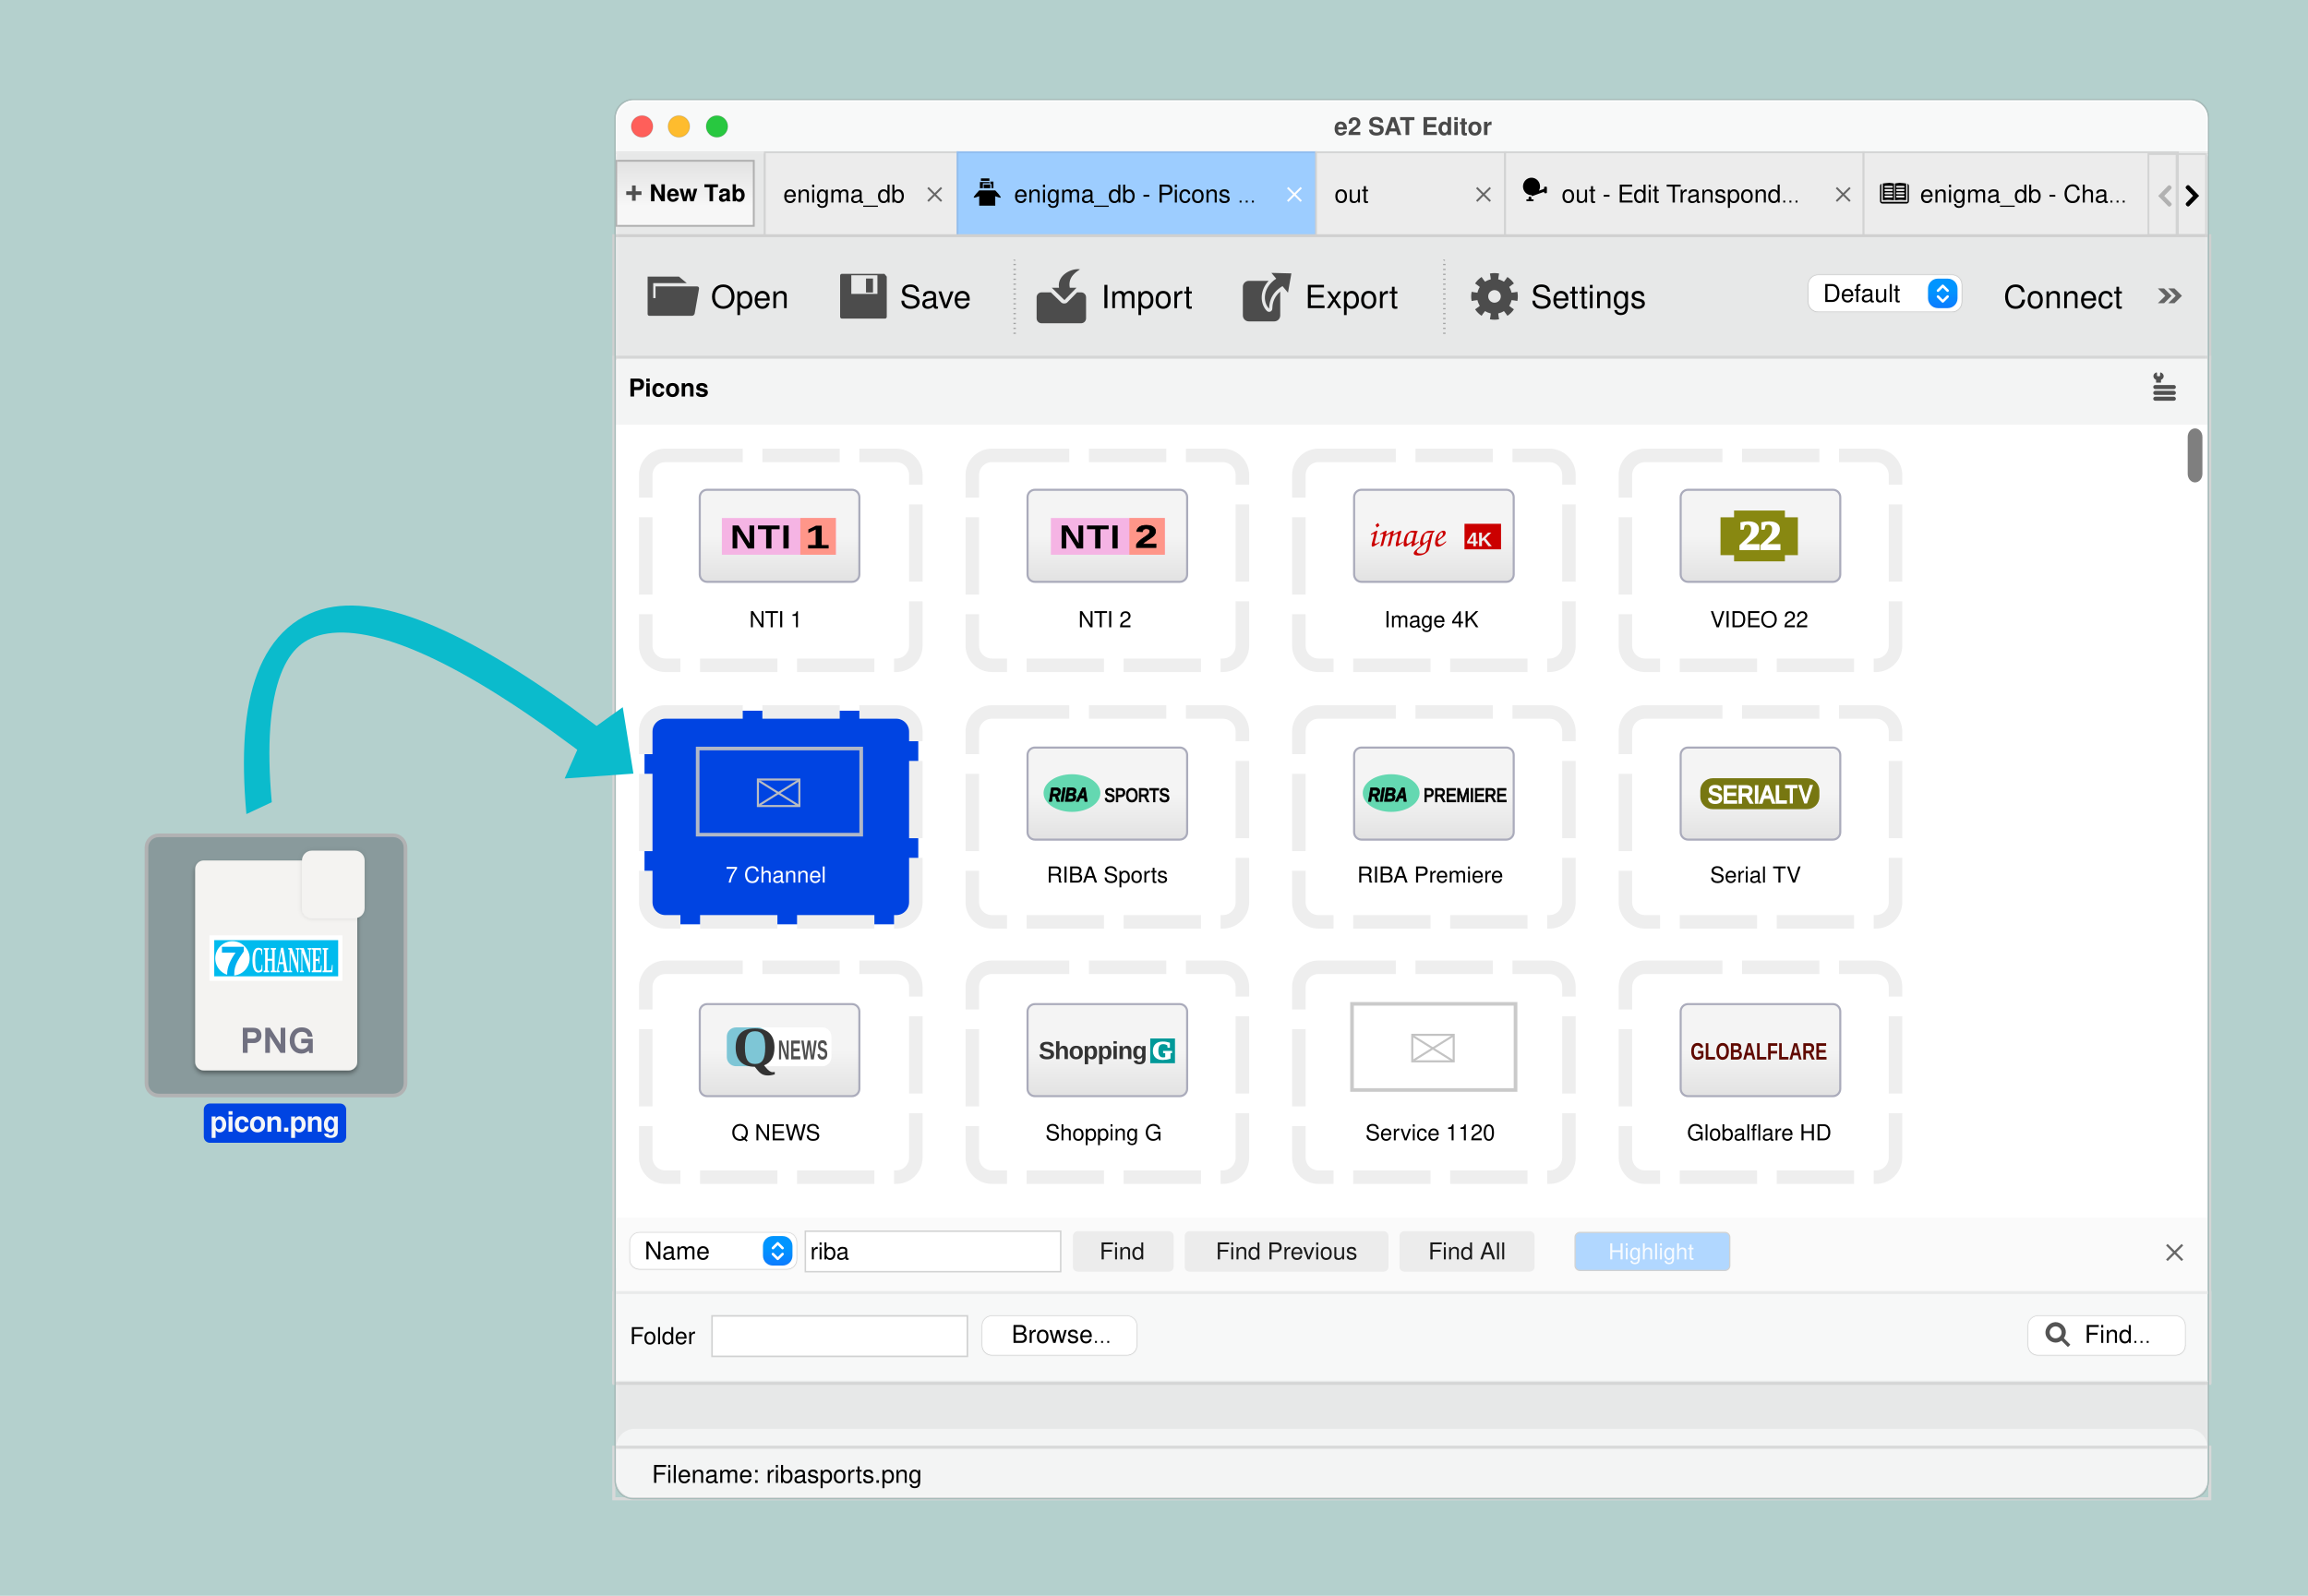
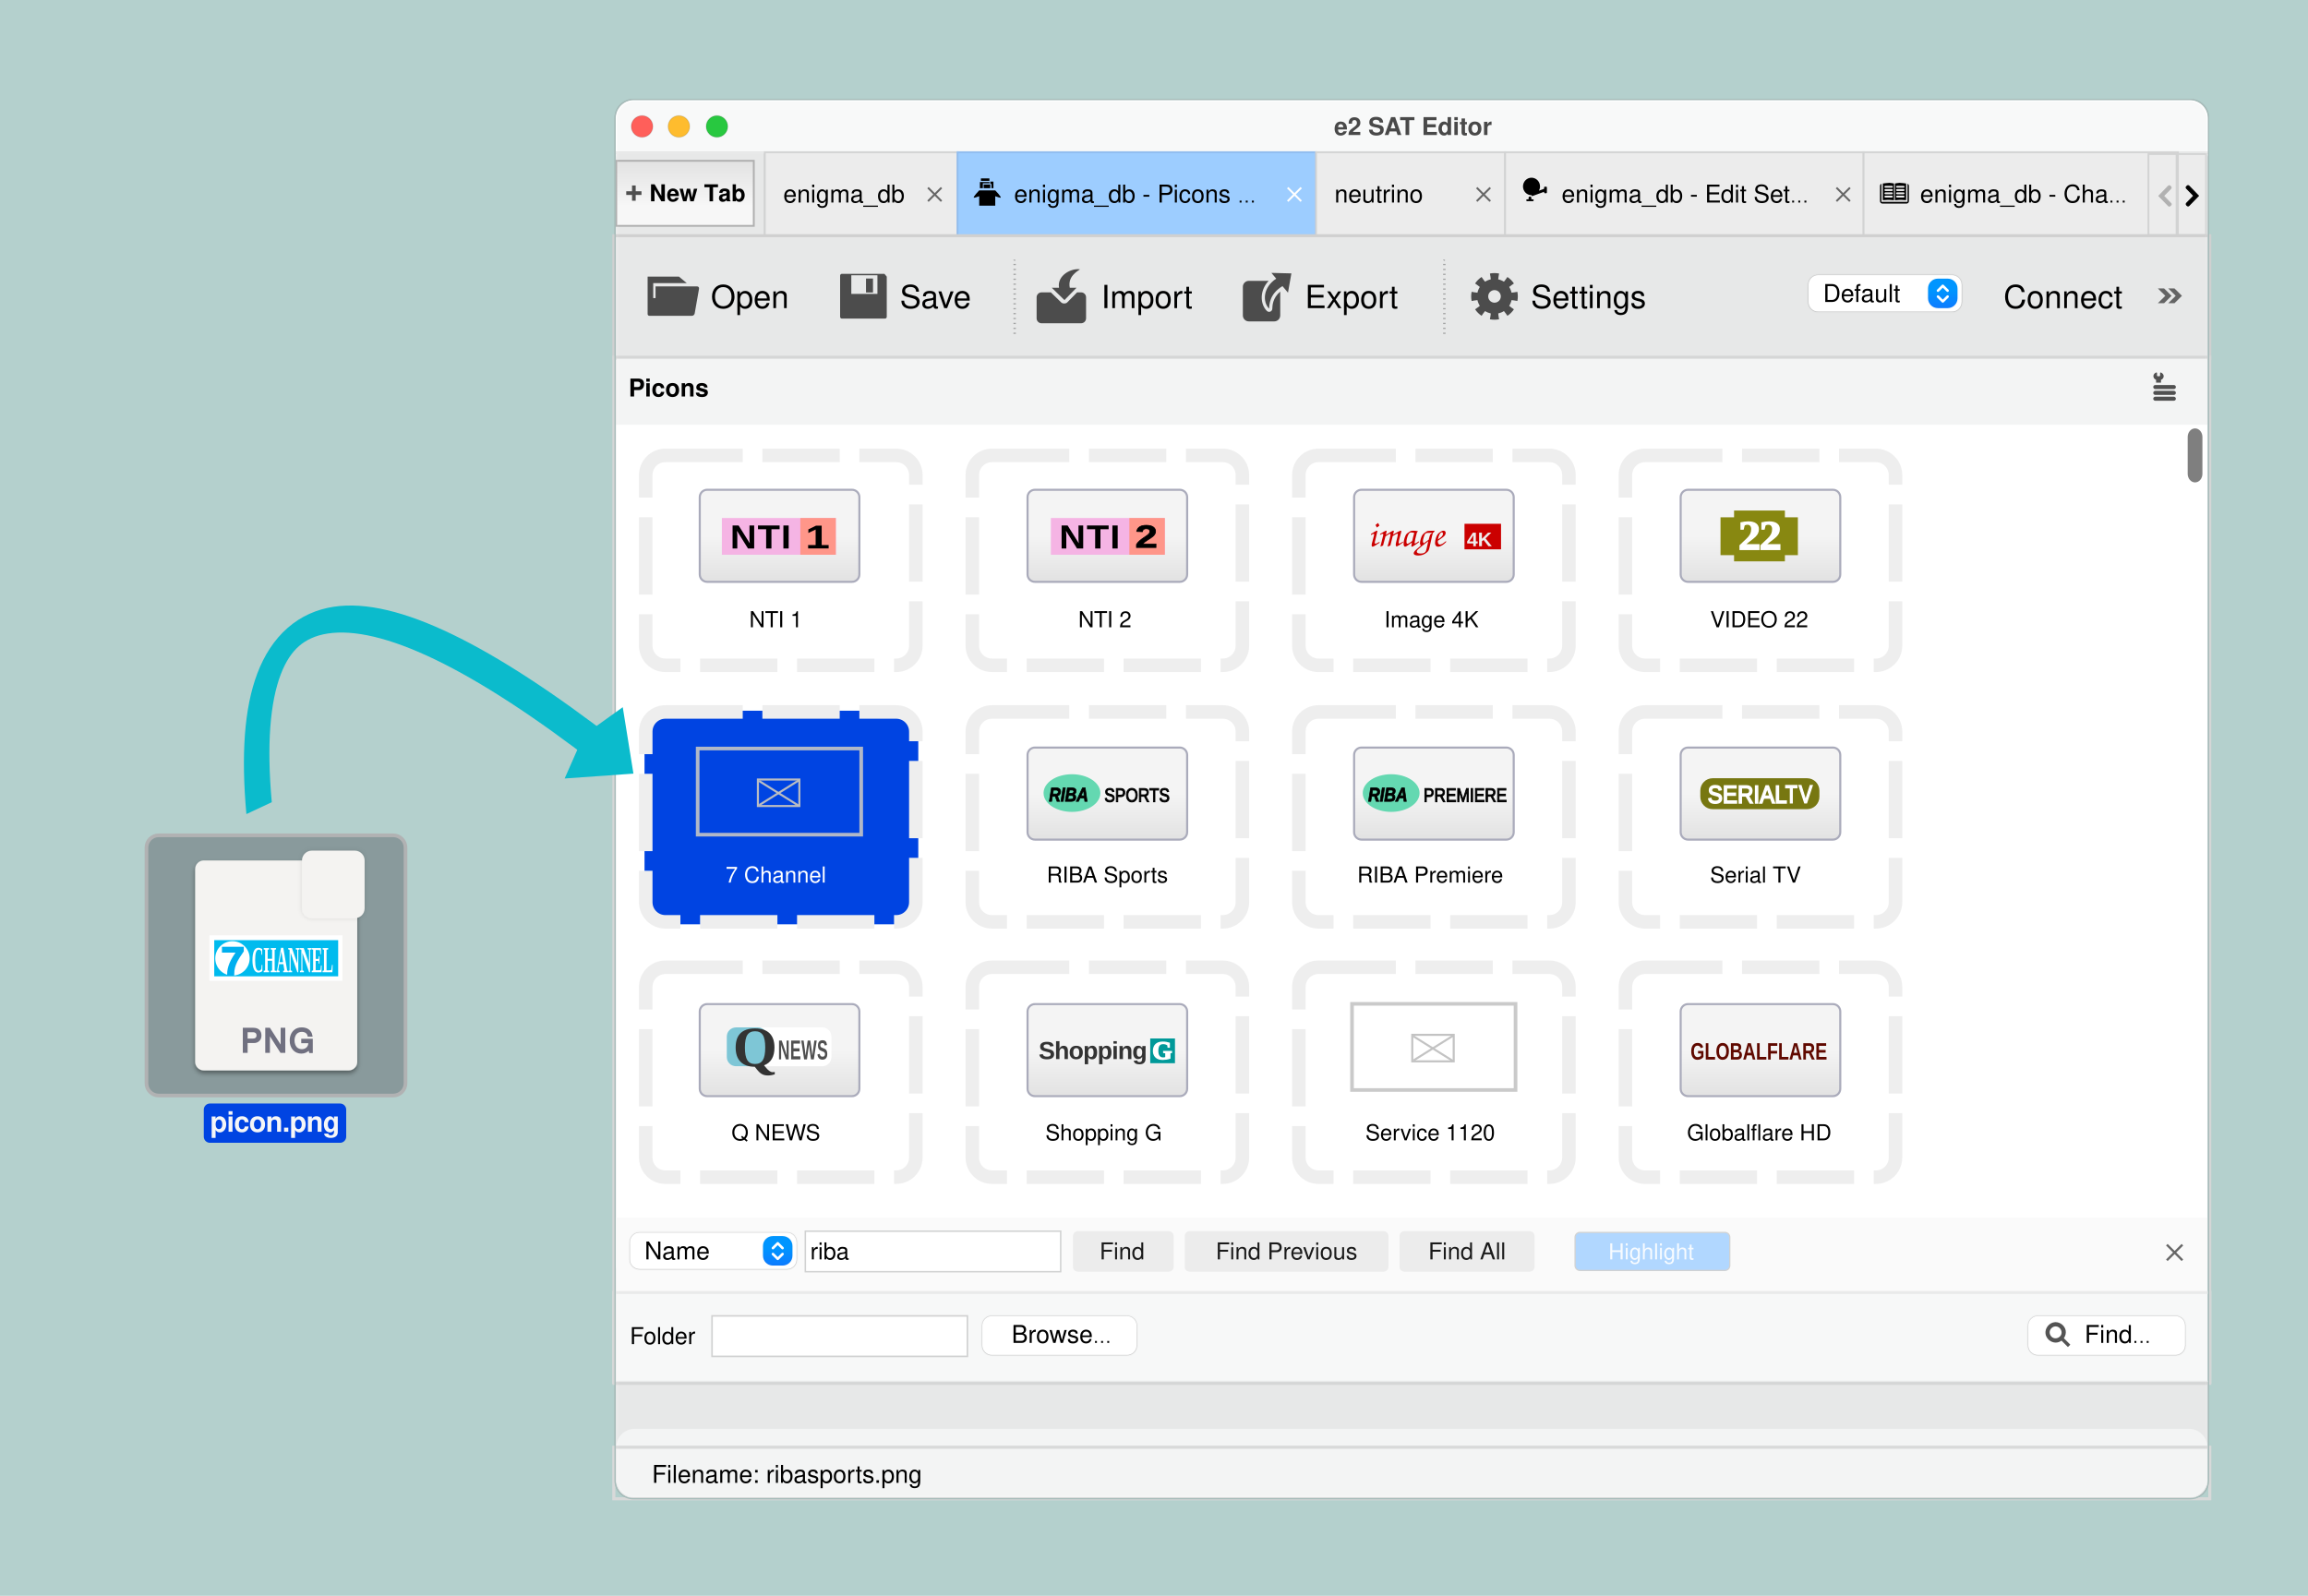
<svg xmlns="http://www.w3.org/2000/svg" viewBox="0 0 1880 1300" style="pointer-events:none;user-select:none">
  <defs>
    <symbol id="aad">
      <path d="M37.75 37.75h18.127v-11.5h-18.127c0 0 0-18.127 0-18.127h-11.5v18.127c0 0-18.127 0-18.127 0v11.5h18.127c0 0 0 18.127 0 18.127h11.5v-18.127z" />
    </symbol>
    <symbol id="cbw">
      <path d="M60 14.973l-3-0.522v35.716c-3.141-0.28-8.021-0.667-11-0.667-0.95 0-2.094 0.039-3.312 0.102-0.962 0.036-2.014 0.106-3.059 0.191-2.678 0.191-5.264 0.428-6.629 0.559v-35.901c0 0 6.61-1.451 9.963-1.451 4 0 14.037 1.451 14.037 1.451l3.001 0.522c1.769 0.819 2.999 2.61 2.999 4.687v32.68c0 2.848-2.312 5.16-5.16 5.16h-51.68c-2.848 0-5.16-2.312-5.16-5.16v-32.68c0-2.077 1.23-3.869 3-4.687l3-0.522c0 0 10.037-1.451 14.037-1.451 3.353 0 9.963 1.451 9.963 1.451v35.901c-1.366-0.131-3.951-0.368-6.629-0.559-1.045-0.085-2.097-0.155-3.059-0.191-1.218-0.063-2.362-0.102-3.312-0.102-2.979 0-7.859 0.387-11 0.667v-35.716l-3 0.522v38.765h56v-38.765zM28.5 42.5c0-1.104-0.896-2-2-2h-14c-1.104 0-2 0.896-2 2s0.896 2 2 2h14c1.104 0 2-0.896 2-2zM53.5 42.5c0-1.104-0.896-2-2-2h-14c-1.104 0-2 0.896-2 2s0.896 2 2 2h14c1.104 0 2-0.896 2-2zM28.5 35.5c0-1.104-0.896-2-2-2h-14c-1.104 0-2 0.896-2 2s0.896 2 2 2h14c1.104 0 2-0.896 2-2zM53.5 35.5c0-1.104-0.896-2-2-2h-14c-1.104 0-2 0.896-2 2s0.896 2 2 2h14c1.104 0 2-0.896 2-2zM28.5 28.5c0-1.104-0.896-2-2-2h-14c-1.104 0-2 0.896-2 2s0.896 2 2 2h14c1.104 0 2-0.896 2-2zM53.5 28.5c0-1.104-0.896-2-2-2h-14c-1.104 0-2 0.896-2 2s0.896 2 2 2h14c1.104 0 2-0.896 2-2zM28.5 21.5c0-1.104-0.896-2-2-2h-14c-1.104 0-2 0.896-2 2s0.896 2 2 2h14c1.104 0 2-0.896 2-2zM53.5 21.5c0-1.104-0.896-2-2-2h-14c-1.104 0-2 0.896-2 2s0.896 2 2 2h14c1.104 0 2-0.896 2-2z" />
    </symbol>
    <symbol id="cce">
      <path d="M62.328 7.276l-5.604-5.604-24.724 24.724c0 0-24.724-24.724-24.724-24.724l-5.604 5.604 24.724 24.724c0 0-24.724 24.724-24.724 24.724l5.604 5.604 24.724-24.724c0 0 24.724 24.724 24.724 24.724l5.604-5.604-24.724-24.724c0 0 24.724-24.724 24.724-24.724z" />
    </symbol>
    <symbol id="edt">
      <path d="M56.256 31.057h-42.438c-7.074 0-12.818 5.744-12.818 12.818v61.295c0 7.074 5.744 12.818 12.818 12.818h54.476c7.075 0 12.818-5.744 12.818-12.818v-51.051c-16.616 14.040-16.649 30.281-17.025 36.965-0.151 2.687-1.869 5.034-4.385 5.99s-5.359 0.343-7.257-1.565c-14.421-14.502-16.181-43.133 3.811-64.452zM57.293 90.694c-14.624-14.705-13.039-45.988 15.234-64.344l-10.365-12.362 42.838 1.084-7.263 41.344-11.808-14.082c-28.127 16.992-28.15 39.728-28.636 48.36z" />
    </symbol>
    <symbol id="iet">
      <path d="M87.8 55.714h8.488c5.912 0 10.712 4.753 10.712 10.606v45.074c0 5.854-4.8 10.606-10.712 10.606h-84.576c-5.912 0-10.712-4.752-10.712-10.606v-45.074c0-5.853 4.8-10.606 10.712-10.606h19.788l22.5 21.827c1.413 1.374 4.32 2.133 6.3 2.109 1.98-0.023 4.821-0.828 6.2-2.236l21.3-21.7zM93.982 6.385c-17.881-3.082-49.582 12.531-44.921 39.525h-15.517l27.127 26.376 25.847-26.376h-14.41c-4.833-24.162 15.844-35.121 21.874-39.525z" />
    </symbol>
    <symbol id="lfu">
      <path d="M56.25 57.423c0-2.388-1.939-4.327-4.327-4.327h-39.846c-2.388 0-4.327 1.939-4.327 4.327s1.939 4.327 4.327 4.327c0 0 39.846 0 39.846 0 2.388 0 4.327-1.939 4.327-4.327zM56.25 44.903c0-2.389-1.939-4.328-4.327-4.328h-39.846c-2.388 0-4.327 1.939-4.327 4.328 0 2.388 1.939 4.327 4.327 4.327 0 0 39.846 0 39.846 0 2.388 0 4.327-1.939 4.327-4.327zM56.25 32.382c0-2.388-1.939-4.327-4.327-4.327h-39.846c-2.388 0-4.327 1.939-4.327 4.327s1.939 4.327 4.327 4.327h39.846c2.388 0 4.327-1.939 4.327-4.327zM13.803 19.471v3.446h10.579v-5.844c0.837-0.373 1.624-0.848 2.343-1.41 2.237-1.745 3.347-4.068 3.371-6.392s-1.039-4.671-3.239-6.471v0c-0.887-0.725-1.951-1.273-3.024-1.702l-1.372 0.918-0.062 6.154c-0.003 0.286-0.167 0.503-0.402 0.659-0.376 0.249-0.899 0.364-1.472 0.364h-2.85c-0.565-0.008-1.082-0.142-1.452-0.406-0.242-0.173-0.413-0.406-0.41-0.702 0 0 0.062-6.155 0.062-6.155l-1.348-0.947c-1.083 0.403-2.158 0.924-3.060 1.628-2.237 1.746-3.347 4.068-3.371 6.392-0.023 2.323 1.039 4.671 3.239 6.471 0.725 0.593 1.567 1.067 2.437 1.454 0.016 0.617 0.026 1.607 0.031 2.543z" />
    </symbol>
    <symbol id="ogn">
      <path d="M21 42.973h89.077c2.783 0 4.643 2.26 4.153 5.042l-9.34 52.943c-0.491 2.783-3.149 5.042-5.932 5.042h-91.118c-2.119 0-3.84-1.721-3.84-3.84v-80.16h67.2l16.8 14h-72v32h5v-25.027z" />
    </symbol>
    <symbol id="phw">
      <path d="M14.762 29.23h34.49c0 0 13.928 14.478 11.463 15.596-1.067 0.483-6.127-1.117-11.524-3.087v20.261h-34.389v-20.253c-5.389 1.967-10.437 3.562-11.502 3.079-2.465-1.118 11.462-15.596 11.462-15.596zM36.774 11.359h-20.475v13.19h6.364v-10.552h14.111v-2.638zM38.538 16.635h-14.111v7.914h14.111v-7.914zM45.299 10.4v14.149h-4.283v-9.233h-2.478v-4.916h6.761zM36.632 3.482h-18.173v5.276h18.173v-5.276z" />
    </symbol>
    <symbol id="sie">
      <path d="M114 22v86.16c0 2.119-1.721 3.84-3.84 3.84h-92.32c-2.119 0-3.84-1.721-3.84-3.84v-88.32c0-2.119 1.721-3.84 3.84-3.84h91.16l5 6zM94 59.014v-40h-56v40h56zM84.5 26v30h-15v-30h15z" />
    </symbol>
    <symbol id="sjh">
      <path d="M40.023 45.152c-3.477 2.591-7.729 4.192-12.407 4.221-10.406 0.066-20.276-8.26-21.806-18.699-1.731-11.814 7.58-24.164 20.12-25.040 0.561-0.039 1.124-0.055 1.686-0.053 10 0.095 19.38 7.75 21.337 17.619 1.156 5.829-0.437 11.92-3.87 16.758l13.82 13.819-5.128 5.128-13.752-13.753zM27.395 14.645c-6.236 0.060-12 5.17-12.677 11.431-0.588 5.436 2.691 11.076 7.773 13.229 6.62 2.806 15.346-1.167 17.352-8.391 2.055-7.404-3.759-16.031-12.032-16.265-0.139-0.003-0.278-0.004-0.416-0.004z" />
    </symbol>
    <symbol id="sks">
      <path d="M73.934 15.359c-6.491-1.302-13.177-1.302-19.668 0 0.828 4.128 1.452 8.287 1.871 12.477-4.352 0.948-8.5 2.666-12.249 5.073-2.666-3.259-5.165-6.641-7.499-10.146-5.511 3.67-10.238 8.397-13.908 13.908 3.505 2.334 6.887 4.834 10.146 7.499-2.407 3.749-4.125 7.897-5.073 12.249-4.19-0.419-8.349-1.043-12.477-1.871-1.303 6.491-1.303 13.177 0 19.668 4.128-0.828 8.287-1.452 12.477-1.871 0.948 4.352 2.666 8.501 5.073 12.249-3.259 2.666-6.641 5.165-10.146 7.499 3.67 5.511 8.397 10.238 13.908 13.908 2.334-3.505 4.833-6.887 7.499-10.146 3.749 2.407 7.897 4.125 12.249 5.074-0.419 4.189-1.043 8.348-1.871 12.476 6.491 1.303 13.177 1.303 19.668 0-0.828-4.128-1.452-8.287-1.871-12.476 4.352-0.949 8.5-2.667 12.249-5.074 2.666 3.259 5.165 6.641 7.499 10.146 5.511-3.67 10.238-8.397 13.908-13.908-3.505-2.334-6.887-4.833-10.146-7.499 2.407-3.748 4.125-7.897 5.073-12.249 4.19 0.419 8.349 1.043 12.477 1.871 1.303-6.491 1.303-13.177 0-19.668-4.128 0.828-8.287 1.452-12.477 1.871-0.948-4.352-2.666-8.5-5.073-12.249 3.259-2.665 6.641-5.165 10.146-7.499-3.67-5.511-8.397-10.238-13.908-13.908-2.334 3.505-4.833 6.887-7.499 10.146-3.749-2.407-7.897-4.125-12.249-5.073 0.419-4.19 1.043-8.349 1.871-12.477zM64.1 50.882c7.451 0 13.5 6.049 13.5 13.5s-6.049 13.5-13.5 13.5c-7.451 0-13.5-6.049-13.5-13.5s6.049-13.5 13.5-13.5z" />
    </symbol>
    <symbol id="tlw">
      <path d="M18.707 48.333h-3c-1.104 0-2 0.897-2 2s0.896 2 2 2h12c1.104 0 2-0.896 2-2s-0.896-2-2-2h-3v-3c0-1.655-1.344-3-3-3s-3 1.345-3 3v3zM25.286 39.498c-0.095 0.001-0.19 0.002-0.286 0.002-10.072 0-18.25-8.402-18.25-18.75s8.178-18.75 18.25-18.75c10.072 0 18.25 8.402 18.25 18.75 0 3.307-0.835 6.416-2.301 9.115l11.051-4.023v-3.071c0-0.828 0.672-1.5 1.5-1.5h3c0.828 0 1.5 0.672 1.5 1.5v11c0 0.828-0.672 1.5-1.5 1.5h-3c-0.828 0-1.5-0.672-1.5-1.5v-1.543l-25.926 9.436-0.788-2.166z" />
    </symbol>
    <symbol id="amm">
      <path d="M32 13.243c-1.668 0-3.336 0.635-4.608 1.907l-24.485 24.485c-2.543 2.543-2.543 6.672 0 9.215s6.672 2.543 9.215 0l19.878-19.878 19.878 19.878c2.543 2.543 6.672 2.543 9.215 0s2.543-6.672 0-9.215l-24.485-24.485c-1.272-1.272-2.94-1.907-4.608-1.907z" />
    </symbol>
    <symbol id="anw">
      <path d="M32 30.114l27.467 29.239v-24.615l-27.467-29.24-27.467 29.24v24.615l27.467-29.239z" />
    </symbol>
    <symbol id="aow">
      <path d="M32 36.23l-20.23-19.657c-1.255-1.22-3.294-1.22-4.549 0 0 0-1.913 1.859-1.913 1.859-1.269 1.233-1.269 3.235 0 4.468 0 0 26.57 25.818 26.57 25.818l0.122-0.118c0 0 0.12 0.12 0.12 0.12l26.572-25.82c1.269-1.233 1.269-3.235 0-4.468 0 0-2.363-2.297-2.363-2.297-1.007-0.978-2.642-0.978-3.649 0l-20.68 20.095z" />
    </symbol>
    <marker id="apd" markerWidth="3" markerHeight="3" refX="1.75" refY="1.75" viewBox="0 0 3.5 3.5" orient="auto">
      <polygon points="0.7,3.5 0,1.75 0.7,0 3.5,1.75" fill="#0bbbcc" />
    </marker>
    <linearGradient id="bqm" x1="0" y1="0" x2="0" y2="1">
      <stop offset="0" style="stop-color:#e2e2e2" />
      <stop offset="0.7" style="stop-color:#f7f7f7" />
    </linearGradient>
    <linearGradient id="brm" x1="0" y1="0" x2="0" y2="1">
      <stop offset="0" style="stop-color:#000;stop-opacity:0.15" />
      <stop offset="1" style="stop-color:#000;stop-opacity:0.19" />
    </linearGradient>
    <linearGradient id="bsm" x1="0" y1="0" x2="0" y2="1">
      <stop offset="0.4" style="stop-color:#0095ff" />
      <stop offset="1" style="stop-color:#0d7bff" />
    </linearGradient>
    <filter id="btm" color-interpolation-filters="sRGB">
      <feDropShadow dx="0" dy="1.5" stdDeviation="1" flood-opacity="0.06" />
      <feDropShadow dx="0" dy="0" stdDeviation="0.8" flood-opacity="0.2" />
    </filter>
    <symbol id="pun">
      <g transform="matrix(0.75,0,0,0.75,20.3,11.9)">
        <rect x="48.3" y="24.2" width="50" height="32" style="fill:none;stroke:#c0c0c0;stroke-opacity:0.96;stroke-width:2.5px" />
        <rect x="0" y="0" width="2.5" height="56" transform="matrix(0.53,-0.848,0.848,0.53,49,27)" style="fill:#c0c0c0;fill-opacity:0.96" />
        <rect x="23" y="-42" width="2.5" height="56" transform="matrix(0.53,0.848,-0.848,0.53,49,27)" style="fill:#c0c0c0;fill-opacity:0.96" />
      </g>
      <rect x="2" y="2" width="148" height="78" style="fill:none;stroke:#c4c4c4;stroke-opacity:0.9;stroke-width:3.3px" />
    </symbol>
    <linearGradient id="pvg" x1="0" y1="0" x2="0" y2="1">
      <stop offset="0.5" style="stop-color:#f4f4f4" />
      <stop offset="1" style="stop-color:#e2e2e2" />
    </linearGradient>
    <filter id="iwm" color-interpolation-filters="sRGB">
      <feDropShadow dx="0" dy="2.3" stdDeviation="2" flood-opacity="0.4" />
    </filter>
    <filter id="ixm" color-interpolation-filters="sRGB">
      <feDropShadow dx="-1.8" dy="1.7" stdDeviation="3" flood-opacity="0.3" />
      <feDropShadow dx="0" dy="0" stdDeviation="2" flood-opacity="0.12" />
    </filter>
  </defs>
  <rect x="0" y="0" width="1880" height="1300" style="fill:#b4d0cd" />
  <g style="font-family:'Helvetica Neue',sans-serif-light,Helvetica,sans-serif">
    <rect x="501" y="81" width="1298" height="1140" rx="15" style="fill:#e7e8e8;stroke:#a6bbb9;stroke-width:1px" />
    <rect x="502" y="82" width="1296" height="57" rx="15" style="fill:#f8f9f9;stroke:#fff;stroke-width:1px;clip-path:inset(0px 0px 15px)" />
    <rect x="501" y="124" width="1298" height="1" style="fill:none;stroke:#cdcece;stroke-width:0.5px" />
    <text x="502" y="82" dx="649" dy="28" text-anchor="middle" style="font-family:'Helvetica Neue',Helvetica,sans-serif;font-weight:bold;font-size:20px;fill:#494949">e2 SAT Editor</text>
    <ellipse cx="523" cy="103" rx="8.8" style="fill:#ff5f5a;stroke:#000;stroke-opacity:0.1" />
    <ellipse cx="553" cy="103" rx="8.8" style="fill:#febc2e;stroke:#000;stroke-opacity:0.1" />
    <ellipse cx="584" cy="103" rx="8.8" style="fill:#28c840;stroke:#000;stroke-opacity:0.1" />
    <rect x="502" y="125" width="1296" height="67" style="fill:#f3f4f4" />
    <rect x="502" y="125" width="120" height="67" style="fill:#e7e8e8" />
    <rect x="502" y="131" width="112" height="53" rx="0" style="fill:url(#bqm);stroke:#afafaf;stroke-width:1.5px" />
    <g transform="matrix(0.26,0,0,0.26,508,149)">
      <use href="#aad" style="fill:#4f4f4f" />
    </g>
    <text x="502" y="131" dx="27" dy="33" style="font-weight:bold;font-size:19px;fill:#000">New <tspan>T</tspan>ab</text>
    <rect x="622" y="125" width="1" height="67" style="fill:#d5d6d6" />
    <rect x="623" y="124" width="157" height="69" style="fill:#ececec;stroke:#d2d3d3;stroke-width:1.5px;clip-path:inset(1px 0px)" />
    <text x="623" y="124" dx="15" dy="41" style="font-size:20px;fill:#000">enigma_db</text>
    <g transform="matrix(0.2,0,0,0.2,755,152)">
      <use href="#cce" style="fill:#666" />
    </g>
    <rect x="780" y="124" width="292" height="69" style="fill:#9dcdff;stroke:#91bdef;stroke-width:1.5px;clip-path:inset(1px 0px)" />
    <g transform="matrix(0.38,0,0,0.38,792,144)">
      <use href="#phw" fill="#000" />
    </g>
    <text x="780" y="124" dx="46" dy="41" style="font-size:20px;fill:#000">enigma_db - Picons <tspan style="font-size:15px">…</tspan>
    </text>
    <g transform="matrix(0.2,0,0,0.2,1048,152)">
      <use href="#cce" style="fill:#fff" />
    </g>
    <rect x="1072" y="124" width="154" height="69" style="fill:#ececec;stroke:#d2d3d3;stroke-width:1.5px;clip-path:inset(1px 0px)" />
-     <text x="1072" y="124" dx="15" dy="41" style="font-size:20px;fill:#000">out</text>
+     <text x="1072" y="124" dx="15" dy="41" style="font-size:20px;fill:#000">neutrino</text>
    <g transform="matrix(0.2,0,0,0.2,1202,152)">
      <use href="#cce" style="fill:#666" />
    </g>
    <rect x="1226" y="124" width="292" height="69" style="fill:#ececec;stroke:#d2d3d3;stroke-width:1.5px;clip-path:inset(1px 0px)" />
    <g transform="matrix(0.38,0,0,0.38,1238,144)">
      <use href="#tlw" fill="#000" />
    </g>
-     <text x="1226" y="124" dx="46" dy="41" style="font-size:20px;fill:#000">out - Edit Transpond<tspan style="font-size:15px">…</tspan>
+     <text x="1226" y="124" dx="46" dy="41" style="font-size:20px;fill:#000">enigma_db - Edit Set<tspan style="font-size:15px">…</tspan>
    </text>
    <g transform="matrix(0.2,0,0,0.2,1495,152)">
      <use href="#cce" style="fill:#666" />
    </g>
    <rect x="1518" y="124" width="256" height="69" style="fill:#ececec;stroke:#d2d3d3;stroke-width:1.5px;clip-path:inset(1px 0px)" />
    <g transform="matrix(0.38,0,0,0.38,1531,144)">
      <use href="#cbw" fill="#000" />
    </g>
    <text x="1518" y="124" dx="46" dy="41" style="font-size:20px;fill:#000">enigma_db - Cha<tspan style="font-size:15px">…</tspan>
    </text>
    <rect x="1773" y="125" width="1" height="67" style="fill:#d5d6d6" />
    <rect x="1750" y="125.5" width="23" height="66" style="fill:#ececec;stroke:#d2d3d3;stroke-width:1.5px" />
    <g transform="matrix(0,0.3,-0.3,0,1773.2,150)" style="opacity:0.25">
      <use href="#aow" style="stroke:#000;stroke-width:2.7px" />
    </g>
    <rect x="1774" y="125.5" width="23" height="66" style="fill:#ececec;stroke:#d2d3d3;stroke-width:1.5px" />
    <g transform="matrix(0,-0.3,0.3,0,1776.1,169.1)">
      <use href="#aow" style="stroke:#000;stroke-width:2.7px" />
    </g>
    <rect x="502" y="192" width="1296" height="100" style="fill:#e7e8e8" />
    <g transform="matrix(0.38,0,0,0.38,526,217)">
      <use href="#ogn" style="fill:#4c4c4c" />
    </g>
    <text x="510" y="192" dx="69" dy="59" style="font-size:26px;fill:#000">Open</text>
    <g transform="matrix(0.38,0,0,0.38,679,217)">
      <use href="#sie" style="fill:#4c4c4c" />
    </g>
    <text x="664" y="192" dx="69" dy="59" style="font-size:26px;fill:#000">Save</text>
    <rect x="826" y="212" width="1" height="61" style="fill:none;stroke:#000;stroke-opacity:0.3;stroke-dasharray:1px,3px" />
    <g transform="matrix(0.38,0,0,0.38,844,217)">
      <use href="#iet" style="fill:#4c4c4c" />
    </g>
    <text x="828" y="192" dx="69" dy="59" style="font-size:26px;fill:#000">Import</text>
    <g transform="matrix(0.38,0,0,0.38,1012,217)">
      <use href="#edt" style="fill:#4c4c4c" />
    </g>
    <text x="994" y="192" dx="69" dy="59" style="font-size:26px;fill:#000">Export</text>
    <rect x="1176" y="212" width="1" height="61" style="fill:none;stroke:#000;stroke-opacity:0.3;stroke-dasharray:1px,3px" />
    <g transform="matrix(0.38,0,0,0.38,1193,217)">
      <use href="#sks" style="fill:#4c4c4c" />
    </g>
    <text x="1178" y="192" dx="69" dy="59" style="font-size:26px;fill:#000">Settings</text>
    <rect x="1473" y="224" width="125" height="30" rx="8" style="fill:#fff;stroke:url(#brm);stroke-width:0.4px;filter:url(#btm)" />
    <rect x="1570.5" y="227" width="24" height="24" rx="8" style="fill:none;filter:#333" />
    <rect x="1570.5" y="227" width="24" height="24" rx="8" style="fill:url(#bsm);stroke:url(#brm);stroke-opacity:0.06;stroke-width:2px" />
    <g transform="matrix(0.16,0,0,0.16,1577.4,229.7)">
      <use href="#amm" style="fill:#fff" />
    </g>
    <g transform="matrix(0.16,0,0,-0.16,1577.4,248.7)">
      <use href="#amm" style="fill:#fff" />
    </g>
    <text x="1473" y="224" dx="12" dy="22" style="font-size:20px;fill:#000">Default</text>
    <text x="1617" y="192" dx="15" dy="59" style="font-size:26px;fill:#000">Connect</text>
    <g transform="matrix(0.9,0,0,0.95,1770,234)">
      <use href="#anw" transform="matrix(0,0.23,-0.23,0,0,0)" style="fill:#646464" />
      <use href="#anw" transform="matrix(0,0.23,-0.23,0,9.4,0)" style="fill:#646464" />
    </g>
    <rect x="500" y="192" width="1300" height="100" style="fill:none;stroke:#d0d0d0;stroke-width:2.4px;clip-path:inset(0px 2px)" />
    <rect x="502" y="291" width="1296" height="835" style="fill:#f3f4f4" />
    <text x="502" y="291" dx="10" dy="32" style="font-weight:bold;font-size:20px;fill:#000">Picons</text>
    <g transform="matrix(0.38,0,0,0.38,1751,303)">
      <use href="#lfu" style="fill:#505050" />
    </g>
    <rect x="502" y="346" width="1296" height="687" style="fill:#fff" />
    <rect x="526" y="371" width="220" height="171" rx="16" style="fill:none;stroke:#eee;stroke-width:11px;stroke-dasharray:15px,0px,48px,16px" />
    <rect x="570" y="399" width="130" height="75" rx="6" style="fill:url(#pvg);stroke:#aaabbb;stroke-width:1.7px" />
    <g transform="matrix(0.34,0,0,0.34,588,422)">
      <rect x="0" y="0" width="273" height="88" style="fill:#f5b4e4" />
      <rect x="188" y="0" width="85" height="88" style="fill:#ff9689" />
      <g style="font-family:Arial,Helvetica,sans-serif;font-weight:bold">
        <text x="18" y="0" dy="73" style="font-size:80px;letter-spacing:2px" transform="matrix(1.1,0,0,1,0,0)">NTI</text>
        <text x="185" y="0" dy="81" style="font-size:88px" transform="matrix(1.2,0,0,0.9,-22,0)">1</text>
      </g>
    </g>
    <text x="526" y="493" dx="106" dy="18" text-anchor="middle" style="font-size:18px">NTI 1</text>
    <rect x="792" y="371" width="220" height="171" rx="16" style="fill:none;stroke:#eee;stroke-width:11px;stroke-dasharray:15px,0px,48px,16px" />
    <rect x="837" y="399" width="130" height="75" rx="6" style="fill:url(#pvg);stroke:#aaabbb;stroke-width:1.7px" />
    <g transform="matrix(0.34,0,0,0.34,856,422)">
      <rect x="0" y="0" width="273" height="88" style="fill:#f5b4e4" />
      <rect x="188" y="0" width="85" height="88" style="fill:#ff9689" />
      <g style="font-family:Arial,Helvetica,sans-serif;font-weight:bold">
        <text x="18" y="0" dy="73" style="font-size:80px;letter-spacing:2px" transform="matrix(1.1,0,0,1,0,0)">NTI</text>
        <text x="185" y="0" dy="81" style="font-size:102px;stroke:#000;stroke-width:2px" transform="matrix(0.95,0,0,0.75,26,10)">2</text>
      </g>
    </g>
    <text x="792" y="493" dx="108" dy="18" text-anchor="middle" style="font-size:18px">NTI 2</text>
    <rect x="1058" y="371" width="220" height="171" rx="16" style="fill:none;stroke:#eee;stroke-width:11px;stroke-dasharray:15px,0px,48px,16px" />
    <rect x="1103" y="399" width="130" height="75" rx="6" style="fill:url(#pvg);stroke:#aaabbb;stroke-width:1.7px" />
    <g transform="matrix(0.32,0,0,0.32,1111,420)">
      <rect x="256" y="21" width="93" height="65" style="fill:#cb0000" />
      <text x="10" y="0" dy="78" style="font-family:cursive,serif;font-size:96px;fill:#cb0000">image</text>
      <text x="262" y="0" dy="78" style="font-family:Arial,Helvetica,sans-serif;font-weight:bold;font-size:50px;fill:#eee">4K</text>
    </g>
    <text x="1058" y="493" dx="108" dy="18" text-anchor="middle" style="font-size:18px">Image 4K</text>
    <rect x="1324" y="371" width="220" height="171" rx="16" style="fill:none;stroke:#eee;stroke-width:11px;stroke-dasharray:15px,0px,48px,16px" />
    <rect x="1369" y="399" width="130" height="75" rx="6" style="fill:url(#pvg);stroke:#aaabbb;stroke-width:1.7px" />
    <g transform="matrix(0.23,0,0,0.23,1401,415)">
      <rect x="50" y="4" width="180" height="180" style="fill:#881" />
      <rect x="2" y="28" width="274" height="134" style="fill:#881" />
      <text x="50" y="38" dy="80" style="font-family:'Times New Roman',Times,sans-serif;font-weight:bold;font-size:122px;letter-spacing:-4px;fill:#fff;stroke:#fff;stroke-width:4px" transform="matrix(1.3,0,0,1.2,0,0)">22</text>
    </g>
    <text x="1324" y="493" dx="109" dy="18" text-anchor="middle" style="font-size:18px">VIDEO 22</text>
    <rect x="525" y="579" width="223" height="174" rx="20" style="fill:#0044e2" />
    <rect x="526" y="580" width="220" height="171" rx="16" style="fill:none;stroke:#eee;stroke-width:11px;stroke-dasharray:15px,0px,48px,16px" />
    <g transform="matrix(0.9,0,0,0.9,566.5,608)">
      <use href="#pun" />
    </g>
    <text x="526" y="701" dx="106" dy="18" text-anchor="middle" style="font-size:18px;fill:#fff">7 Channel</text>
    <rect x="792" y="580" width="220" height="171" rx="16" style="fill:none;stroke:#eee;stroke-width:11px;stroke-dasharray:15px,0px,48px,16px" />
    <rect x="837" y="609" width="130" height="75" rx="6" style="fill:url(#pvg);stroke:#aaabbb;stroke-width:1.7px" />
    <g transform="matrix(0.13,0,0,0.13,849,631)">
      <ellipse cx="186" cy="116" rx="178" ry="118" style="fill:#64d8b1" />
      <g style="font-family:Arial,Helvetica,sans-serif">
        <text x="42" y="0" dy="140" style="font-weight:bold;font-size:102px;letter-spacing:-1px;stroke:#000;stroke-width:4px;font-style:italic" transform="matrix(1,0,0,1.2,0,0)">RIBA</text>
        <text x="389" y="0" dy="142" style="font-size:100px;stroke:#000;stroke-width:5px" transform="matrix(1,0,0,1.2,0,0)">SPORTS</text>
      </g>
    </g>
    <text x="792" y="701" dx="110" dy="18" text-anchor="middle" style="font-size:18px;fill:#000">RIBA Sports</text>
    <rect x="1058" y="580" width="220" height="171" rx="16" style="fill:none;stroke:#eee;stroke-width:11px;stroke-dasharray:15px,0px,48px,16px" />
    <rect x="1103" y="609" width="130" height="75" rx="6" style="fill:url(#pvg);stroke:#aaabbb;stroke-width:1.7px" />
    <g transform="matrix(0.13,0,0,0.13,1109,631)">
      <ellipse cx="186" cy="116" rx="178" ry="118" style="fill:#64d8b1" />
      <g style="font-family:Arial,Helvetica,sans-serif">
        <text x="42" y="0" dy="140" style="font-weight:bold;font-size:102px;letter-spacing:-1px;stroke:#000;stroke-width:4px;font-style:italic" transform="matrix(1,0,0,1.2,0,0)">RIBA</text>
        <text x="389" y="0" dy="142" style="font-size:100px;stroke:#000;stroke-width:5px" transform="matrix(1,0,0,1.2,0,0)">PREMIERE</text>
      </g>
    </g>
    <text x="1058" y="701" dx="107" dy="18" text-anchor="middle" style="font-size:18px">RIBA Premiere</text>
    <rect x="1324" y="580" width="220" height="171" rx="16" style="fill:none;stroke:#eee;stroke-width:11px;stroke-dasharray:15px,0px,48px,16px" />
    <rect x="1369" y="609" width="130" height="75" rx="6" style="fill:url(#pvg);stroke:#aaabbb;stroke-width:1.7px" />
    <g transform="matrix(0.21,0,0,0.21,1385,634)">
      <rect x="0" y="0" width="462" height="120" rx="48" style="fill:#771" />
      <g style="font-family:Arial,Helvetica,sans-serif;font-size:96px">
        <text x="32" y="0" dy="96" style="fill:#fff;stroke:#fff;stroke-width:6px" transform="matrix(0.9,0,0,1,0,0)">SERIAL</text>
        <text x="412" y="0" dy="96" style="letter-spacing:8px;fill:#fff;stroke:#fff;stroke-width:6px" transform="matrix(0.8,0,0,1,0,-0.9)">TV</text>
      </g>
    </g>
    <text x="1324" y="701" dx="106" dy="18" text-anchor="middle" style="font-size:18px">Serial TV</text>
    <rect x="526" y="788" width="220" height="171" rx="16" style="fill:none;stroke:#eee;stroke-width:11px;stroke-dasharray:15px,0px,48px,16px" />
    <rect x="570" y="818" width="130" height="75" rx="6" style="fill:url(#pvg);stroke:#aaabbb;stroke-width:1.7px" />
    <g transform="matrix(0.31,0,0,0.31,592,837)">
      <rect x="0" y="0" width="275" height="102" rx="24" fill="#fff" />
      <rect x="0" y="0" width="106" height="102" rx="24" fill="#7ec6d6" />
      <text x="16" y="0" dy="102" style="font-family:'Times New Roman',Times,sans-serif;font-weight:bold;font-size:150px;fill:#333">Q</text>
      <text x="224" y="0" dy="84" style="font-family:Arial,Helvetica,sans-serif;font-weight:bold;font-size:72px;letter-spacing:1px;fill:#4f4f4f" transform="matrix(0.6,0,0,1,0,0)">NEWS</text>
    </g>
    <text x="526" y="911" dx="106" dy="18" text-anchor="middle" style="font-size:18px">Q NEWS</text>
    <rect x="792" y="788" width="220" height="171" rx="16" style="fill:none;stroke:#eee;stroke-width:11px;stroke-dasharray:15px,0px,48px,16px" />
    <rect x="837" y="818" width="130" height="75" rx="6" style="fill:url(#pvg);stroke:#aaabbb;stroke-width:1.7px" />
    <g transform="matrix(0.21,0,0,0.21,846,846)">
      <rect x="433" y="0" width="96" height="96" style="fill:#099" />
      <text x="0" y="0" dy="80" style="font-family:Arial,Helvetica,sans-serif;font-weight:bold;font-size:96px;letter-spacing:-3px;fill:#333">Shopping</text>
      <text x="433" y="0" dx="8" dy="80" style="font-family:'Times New Roman',Times,sans-serif;font-weight:bold;font-size:99px;fill:#fff;stroke:#fff;stroke-width:5px">G</text>
    </g>
    <text x="792" y="911" dx="107" dy="18" text-anchor="middle" style="font-size:18px">Shopping G</text>
    <rect x="1058" y="788" width="220" height="171" rx="16" style="fill:none;stroke:#eee;stroke-width:11px;stroke-dasharray:15px,0px,48px,16px" />
    <g transform="matrix(0.9,0,0,0.9,1099.5,816)">
      <use href="#pun" />
    </g>
    <text x="1058" y="911" dx="107" dy="18" text-anchor="middle" style="font-size:18px">Service 1120</text>
    <rect x="1324" y="788" width="220" height="171" rx="16" style="fill:none;stroke:#eee;stroke-width:11px;stroke-dasharray:15px,0px,48px,16px" />
    <rect x="1369" y="818" width="130" height="75" rx="6" style="fill:url(#pvg);stroke:#aaabbb;stroke-width:1.7px" />
    <g transform="matrix(0.2,0,0,0.2,1377,844)">
      <text x="0" y="0" dy="96" style="font-family:Arial,Helvetica,sans-serif;font-weight:bold;font-size:97px;fill:#600900;stroke-width:1px" transform="matrix(0.76,0,0,1,0,0)">GLOBALFLARE</text>
    </g>
    <text x="1324" y="911" dx="109" dy="18" text-anchor="middle" style="font-size:18px">Globalflare HD</text>
    <rect x="1782" y="349" width="12" height="44" rx="7" style="fill:#7f7f7f" />
    <rect x="502" y="992" width="1296" height="61" style="fill:#fafafa" />
    <rect x="513" y="1004" width="136" height="30" rx="8" style="fill:#fff;stroke:url(#brm);stroke-width:0.4px;filter:url(#btm)" />
    <text x="513" y="1004" dx="12" dy="22" style="font-size:20px;fill:#000">Name</text>
    <rect x="621.5" y="1007" width="24" height="24" rx="8" style="fill:url(#bsm);stroke:url(#brm);stroke-opacity:0.06;stroke-width:2px" />
    <rect x="621.5" y="1007" width="24" height="24" rx="8" style="fill:none;filter:#333" />
    <g transform="matrix(0.16,0,0,0.16,628.4,1009.7)">
      <use href="#amm" style="fill:#fff" />
    </g>
    <g transform="matrix(0.16,0,0,-0.16,628.4,1028.7)">
      <use href="#amm" style="fill:#fff" />
    </g>
    <rect x="656" y="1003" width="208" height="33" rx="0" style="fill:#fff;stroke:#d1d2d2;stroke-width:1.2px" />
    <text x="656" y="1003" dx="4" dy="23" style="font-size:19px;fill:#000">riba</text>
    <rect x="874" y="1003" width="82" height="33" rx="4" style="fill:#ececec" />
    <text x="874" y="1003" dx="40" dy="23" text-anchor="middle" style="font-size:19px;fill:#000;fill-opacity:0.89">Find</text>
    <rect x="965" y="1003" width="166" height="33" rx="4" style="fill:#ececec" />
    <text x="965" y="1003" dx="83" dy="23" text-anchor="middle" style="font-size:19px;fill:#000;fill-opacity:0.89">Find Previous</text>
    <rect x="1140" y="1003" width="110" height="33" rx="4" style="fill:#ececec" />
    <text x="1140" y="1003" dx="55" dy="23" text-anchor="middle" style="font-size:19px;fill:#000;fill-opacity:0.89">Find All</text>
    <rect x="1283" y="1004" width="126" height="31" rx="4" style="fill:#b1d7ff;stroke:#d1d2d2;stroke-width:1px" />
    <text x="1283" y="1004" dx="62" dy="22" text-anchor="middle" style="font-size:18px;fill:#fff;fill-opacity:0.9">Highlight</text>
    <g transform="matrix(0.23,0,0,0.23,1764,1013)">
      <use href="#cce" style="fill:#666" />
    </g>
    <rect x="502" y="1054" width="1296" height="73" style="fill:#f7f8f8" />
    <rect x="500" y="1053" width="1300" height="73" style="fill:none;stroke:#e9eaea;stroke-width:2.4px;clip-path:inset(0px 2px 2px)" />
    <text x="509" y="1072" dx="4" dy="23" style="font-size:19px;fill:#000">Folder</text>
    <rect x="580" y="1072" width="208" height="33" rx="0" style="fill:#fff;stroke:#d1d2d2;stroke-width:1.3px" />
    <rect x="800" y="1072" width="126" height="32" rx="8" style="fill:#fff;stroke:url(#brm);stroke-width:0.4px;filter:url(#btm)" />
    <text x="800" y="1072" dx="24" dy="22" style="font-size:20px;fill:#000">Browse<tspan style="font-size:15px">…</tspan>
    </text>
    <rect x="1652" y="1072" width="128" height="32" rx="8" style="fill:#fff;stroke:url(#brm);stroke-width:0.4px;filter:url(#btm)" />
    <g transform="matrix(0.38,0,0,0.38,1664,1075)">
      <use href="#sjh" style="fill:#545454" />
    </g>
    <text x="1652" y="1072" dx="46" dy="22" style="font-size:20px;fill:#000">
      <tspan>F</tspan>ind<tspan style="font-size:15px">…</tspan>
    </text>
    <rect x="500" y="291" width="1300" height="836" style="fill:none;stroke:#d5d6d6;stroke-width:2.4px;clip-path:inset(0px 2px)" />
    <rect x="502" y="1164" width="1296" height="56" rx="15" style="fill:#f3f4f4;clip-path:inset(15px 0px 0px)" />
    <rect x="500" y="1179" width="1300" height="42" style="fill:none;stroke:#d8d9d9;stroke-width:2.5px;clip-path:inset(0px 2px 2px)" />
    <text x="502" y="1179" dx="29" dy="29" style="font-size:20px;fill:#000">Filename: ribasports.png</text>
    <rect x="501" y="81" width="1298" height="1140" rx="15" style="fill:none;stroke:#a6bbb9;stroke-width:1px" />
    <rect x="503" y="83" width="1294" height="1136" rx="15" style="fill:none;stroke:#fff;stroke-opacity:0.09;stroke-width:1px" />
  </g>
  <rect x="119.3" y="680.5" width="211" height="212" rx="10" style="fill:#101;fill-opacity:0.26;stroke:#b1b2b3;stroke-width:3px" />
  <g style="clip-path:polygon(-4% -56%,104% 30%,104% 104%,-4% 104%)">
    <g style="filter:url(#iwm)">
      <rect x="159" y="701" width="132" height="171" rx="7" style="fill:#f4f3f1" />
    </g>
  </g>
  <g style="clip-path:polygon(-13% 0%,108% 120%,200% 200%,-200% 200%)">
    <g style="filter:url(#ixm)">
      <rect x="246" y="693" width="51" height="55" rx="8" style="fill:#f4f3f1;clip-path:polygon(0px 13%,90% 100%,0px 100%,0px 0px)" />
    </g>
  </g>
  <text x="159" y="837" dx="67" dy="20" text-anchor="middle" style="font-family:'Helvetica Neue',sans-serif-thin,Helvetica,sans-serif;font-weight:300;font-size:26px;letter-spacing:2px;fill:#707080;stroke:#707080;stroke-width:1.5px">PNG</text>
  <g transform="matrix(0.95,0,0,0.95,170.6,762)">
    <rect x="0" y="0" width="114" height="39" style="fill:#fff" />
    <g transform="matrix(0.22,0,0,0.22,5,5)">
      <rect x="-4" y="-4" width="483" height="141" style="fill:#0be" />
      <ellipse cx="67" cy="67" rx="67" ry="67" style="fill:#fff" />
      <text x="18" y="0" dy="107" style="font-family:Arial,Helvetica,sans-serif;font-size:122px;fill:#00afef;stroke:#00afef;stroke-width:10px" transform="matrix(1.3,0,0,1.2,1,0)">7</text>
      <text x="315" y="0" dy="121" style="font-family:'Times New Roman',Times,sans-serif;font-weight:bold;font-size:144px;letter-spacing:-2px;fill:#fff" transform="matrix(0.45,0,0,1,0,0)">CHANNEL</text>
    </g>
  </g>
  <rect x="166" y="899" width="116" height="32" rx="5" style="fill:#0044e2" />
  <text x="108" y="903" dx="116" dy="19" text-anchor="middle" style="font-family:'Helvetica Neue',Helvetica,sans-serif;font-weight:bold;font-size:23px;letter-spacing:-0.5px;fill:#f5f6f7;text-shadow:none">picon.png</text>
  <g transform="matrix(0.8,-0.8,0.5,0.6,-192,686)">
    <g style="fill:none;stroke:#0bbbcc;stroke-width:22px">
      <path d="M290.5 341.282Q434.5 59.282 509.5 560.282" style="d:path('M 290.5 341.282 Q 434.5 59.282 509.5 560.282');marker-end:url(#apd)" />
    </g>
  </g>
</svg>
